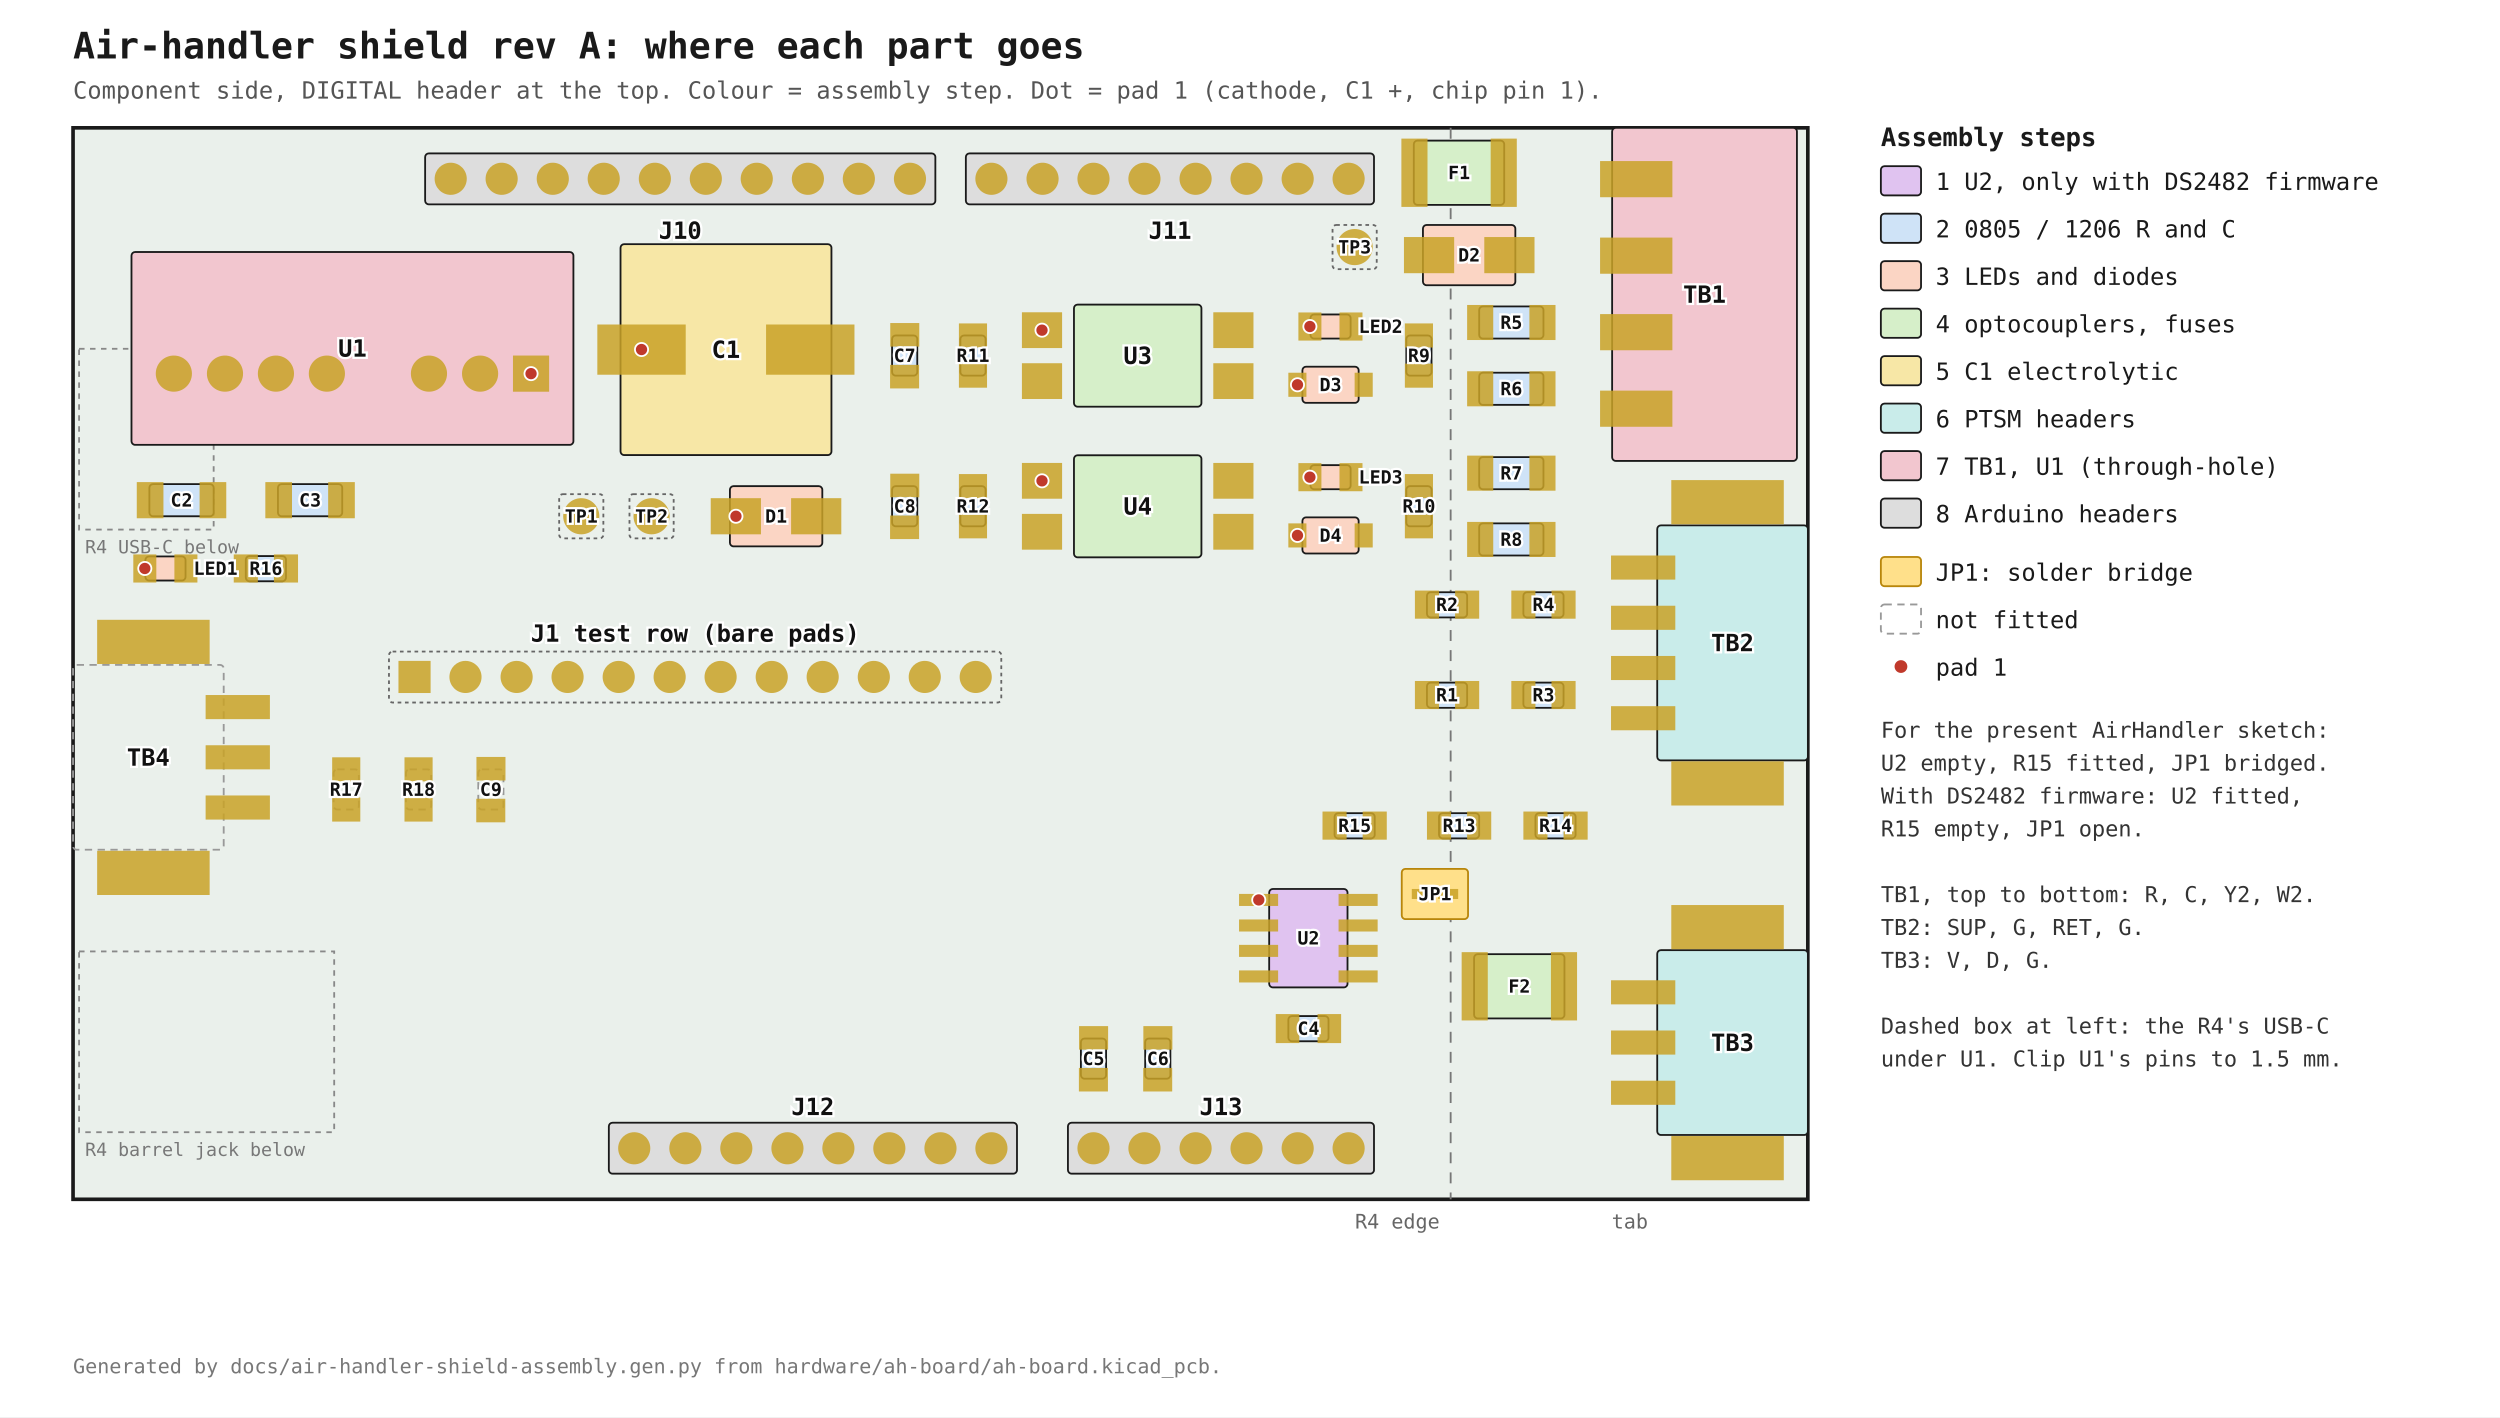
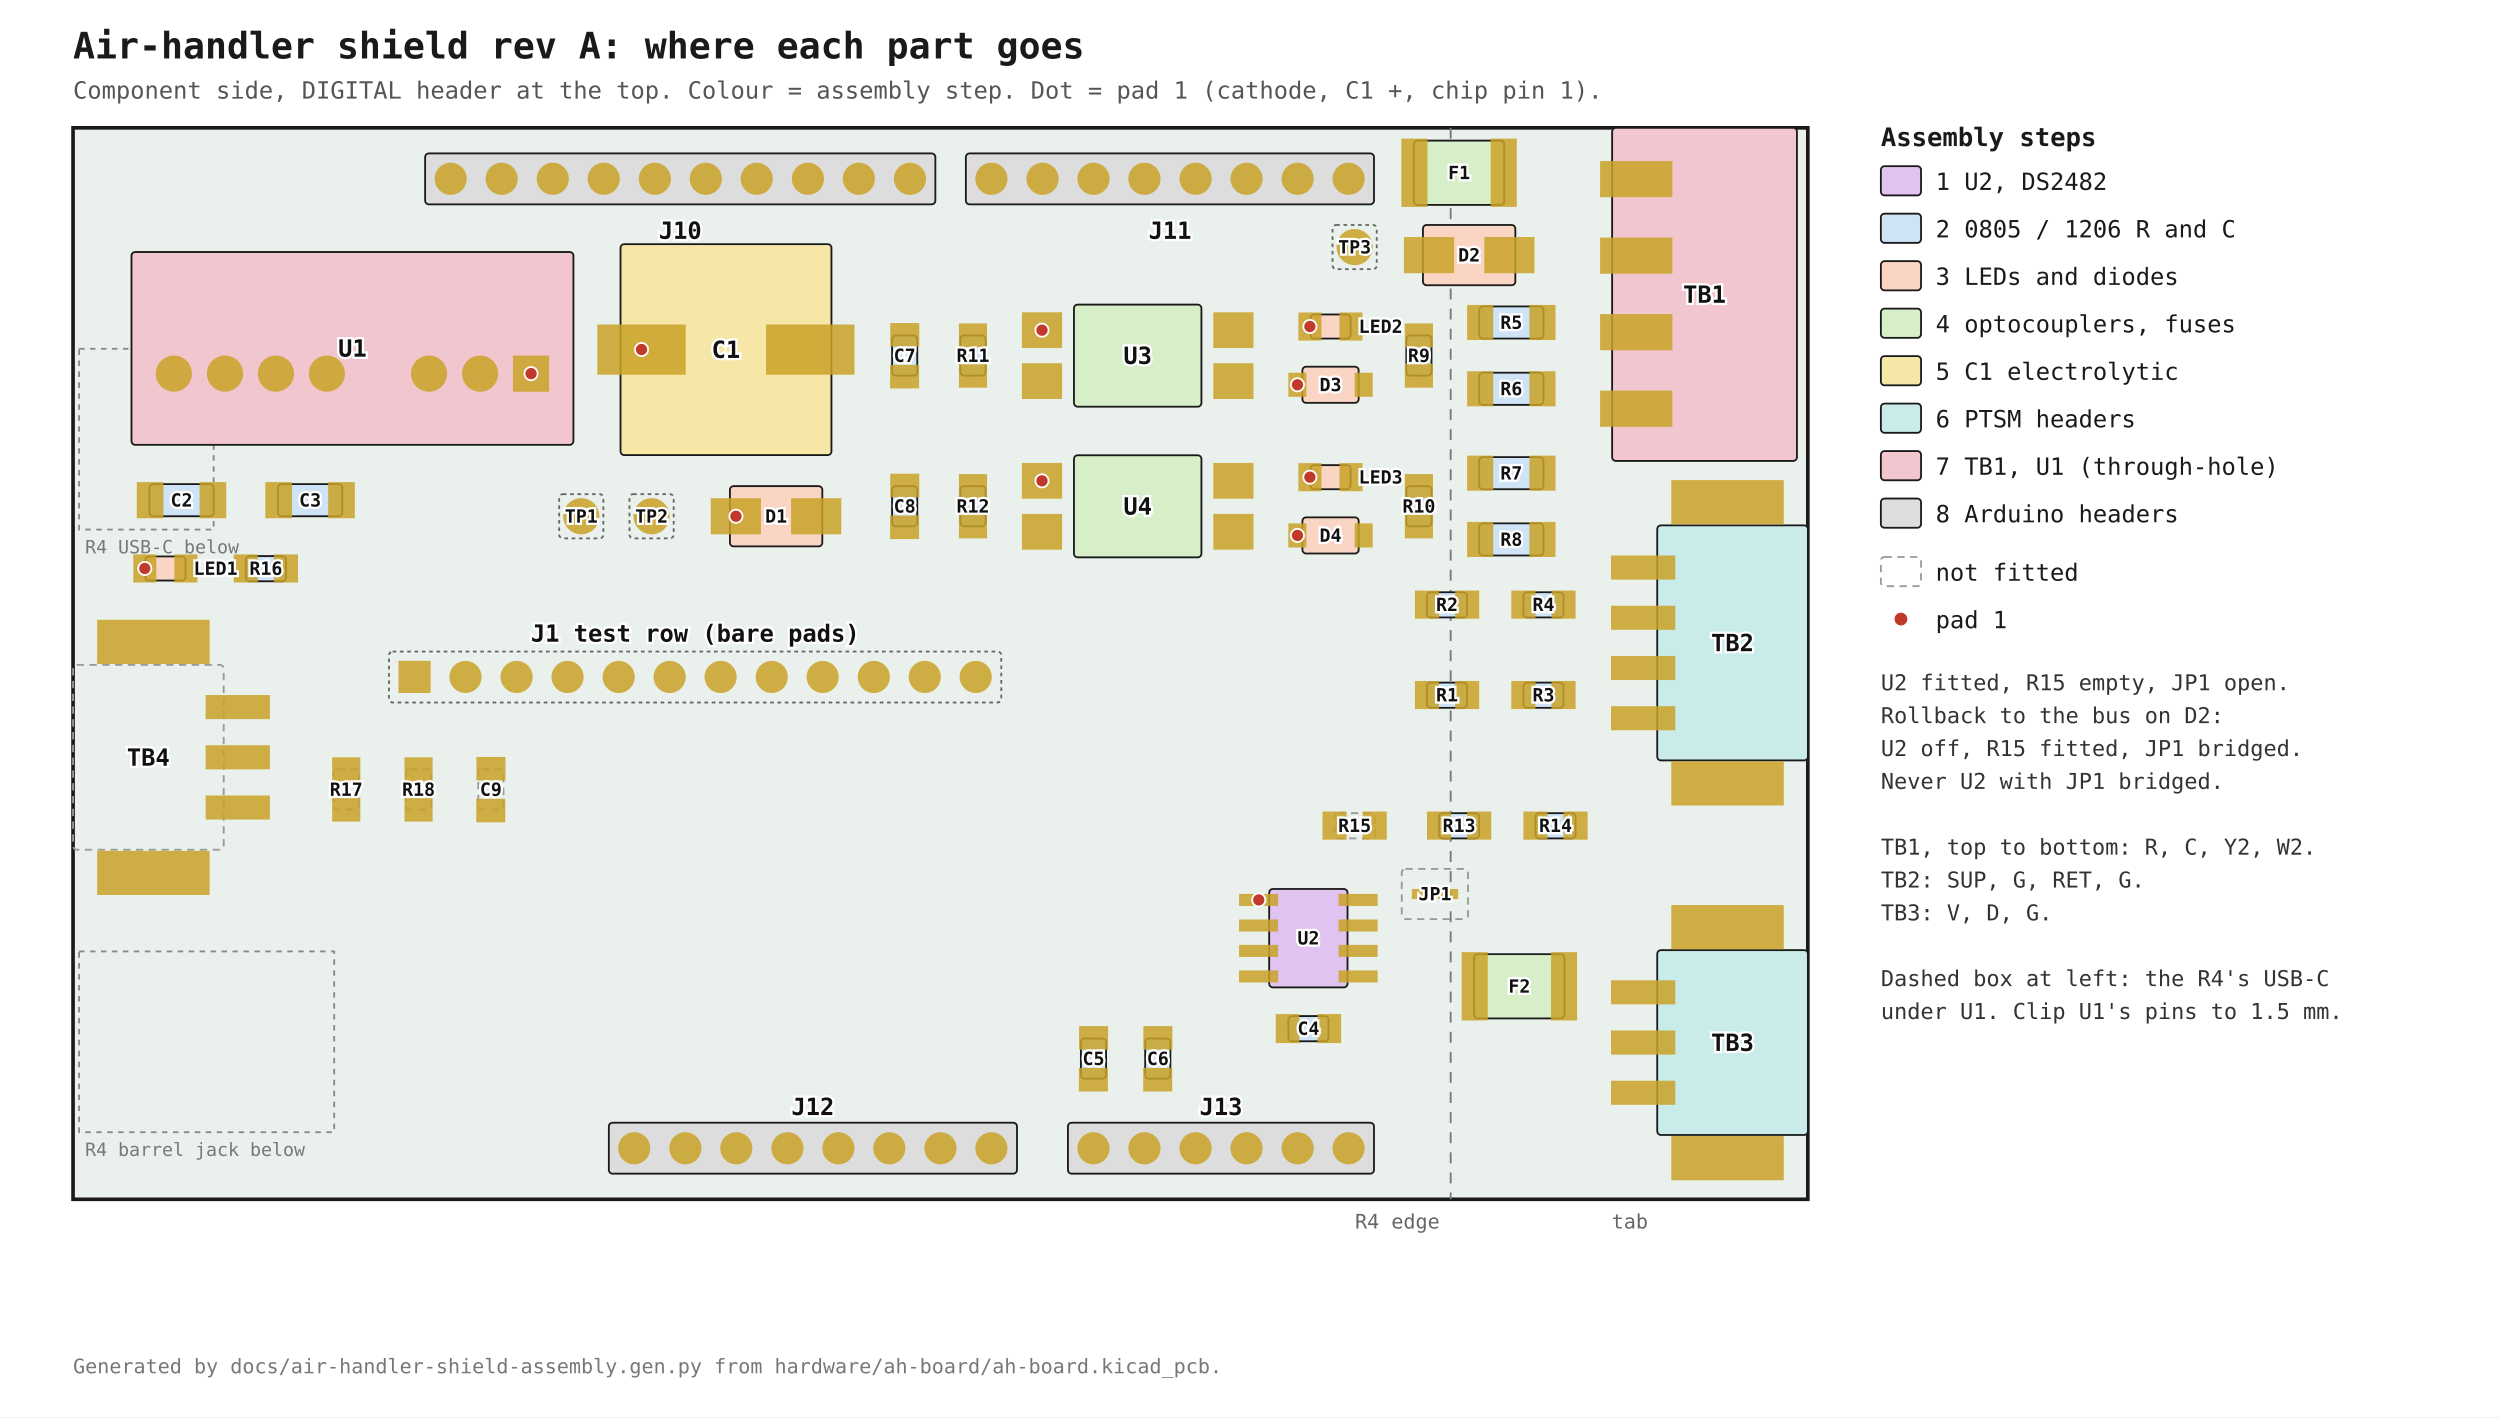
<svg xmlns="http://www.w3.org/2000/svg" width="1369" height="776" viewBox="0 0 1369 776" font-family="IBM Plex Mono, ui-monospace, monospace">
  <rect width="1369" height="776" fill="#ffffff" />
  <text x="40" y="32" font-size="20" font-weight="bold" fill="#1a1a1a">Air-handler shield rev A: where each part goes</text>
  <text x="40" y="54" font-size="13" fill="#555">Component side, DIGITAL header at the top. Colour = assembly step. Dot = pad 1 (cathode, C1 +, chip pin 1).</text>
  <rect x="40.0" y="70.0" width="949.96" height="586.74" fill="#2f6b3a" fill-opacity="0.10" stroke="#1a1a1a" stroke-width="2" />
  <line x1="794.38" y1="70.0" x2="794.38" y2="656.74" stroke="#777" stroke-dasharray="6 5" />
  <text x="788.38" y="672.74" font-size="11" fill="#666" text-anchor="end">R4 edge</text>
  <text x="892.5" y="672.74" font-size="11" fill="#666" text-anchor="middle">tab</text>
  <rect x="43.3" y="191.0" width="73.7" height="99.0" fill="none" stroke="#888" stroke-dasharray="3 3" />
  <text x="46.6" y="303.0" font-size="10" fill="#777">R4 USB-C below</text>
  <rect x="43.3" y="521.0" width="139.7" height="99.0" fill="none" stroke="#888" stroke-dasharray="3 3" />
  <text x="46.6" y="633.0" font-size="10" fill="#777">R4 barrel jack below</text>
  <rect x="72.0" y="138.0" width="242.0" height="105.6" rx="2" fill="#f2c6cf" stroke="#1a1a1a" stroke-width="1" />
  <rect x="280.9" y="194.7" width="19.8" height="19.8" fill="#c9a227" fill-opacity="0.85" transform="rotate(-180 290.8 204.6)" />
  <circle cx="262.9" cy="204.6" r="9.9" fill="#c9a227" fill-opacity="0.85" />
  <circle cx="234.9" cy="204.6" r="9.9" fill="#c9a227" fill-opacity="0.85" />
  <circle cx="179.0" cy="204.6" r="9.9" fill="#c9a227" fill-opacity="0.85" />
  <circle cx="151.1" cy="204.6" r="9.9" fill="#c9a227" fill-opacity="0.85" />
  <circle cx="123.2" cy="204.6" r="9.9" fill="#c9a227" fill-opacity="0.85" />
  <circle cx="95.2" cy="204.6" r="9.9" fill="#c9a227" fill-opacity="0.85" />
  <text x="193.0" y="195.3" font-size="13" font-weight="bold" fill="#111" text-anchor="middle" paint-order="stroke" stroke="#fff" stroke-width="2.5">U1</text>
  <rect x="882.8" y="70.0" width="101.2" height="182.4" rx="2" fill="#f2c6cf" stroke="#1a1a1a" stroke-width="1" />
  <rect x="886.1" y="204.0" width="19.8" height="39.6" fill="#c9a227" fill-opacity="0.85" transform="rotate(-90 896.0 223.8)" />
  <rect x="886.1" y="162.1" width="19.8" height="39.6" fill="#c9a227" fill-opacity="0.85" transform="rotate(-90 896.0 181.9)" />
  <rect x="886.1" y="120.2" width="19.8" height="39.6" fill="#c9a227" fill-opacity="0.85" transform="rotate(-90 896.0 140.0)" />
  <rect x="886.1" y="78.3" width="19.8" height="39.6" fill="#c9a227" fill-opacity="0.85" transform="rotate(-90 896.0 98.1)" />
  <text x="933.4" y="165.8" font-size="13" font-weight="bold" fill="#111" text-anchor="middle" paint-order="stroke" stroke="#fff" stroke-width="2.5">TB1</text>
  <rect x="339.8" y="133.7" width="115.5" height="115.5" rx="2" fill="#f7e7a6" stroke="#1a1a1a" stroke-width="1" />
  <rect x="327.1" y="177.7" width="48.4" height="27.5" fill="#c9a227" fill-opacity="0.85" transform="rotate(-0 351.3 191.4)" />
  <rect x="419.5" y="177.7" width="48.4" height="27.5" fill="#c9a227" fill-opacity="0.85" transform="rotate(-0 443.7 191.4)" />
  <text x="397.5" y="196.0" font-size="13" font-weight="bold" fill="#111" text-anchor="middle" paint-order="stroke" stroke="#fff" stroke-width="2.5">C1</text>
  <rect x="907.5" y="287.7" width="82.5" height="128.7" rx="2" fill="#c9ecea" stroke="#1a1a1a" stroke-width="1" />
  <rect x="893.2" y="293.2" width="13.2" height="35.2" fill="#c9a227" fill-opacity="0.85" transform="rotate(-270 899.8 310.8)" />
  <rect x="893.2" y="320.7" width="13.2" height="35.2" fill="#c9a227" fill-opacity="0.85" transform="rotate(-270 899.8 338.3)" />
  <rect x="893.2" y="348.2" width="13.2" height="35.2" fill="#c9a227" fill-opacity="0.85" transform="rotate(-270 899.8 365.8)" />
  <rect x="893.2" y="375.7" width="13.2" height="35.2" fill="#c9a227" fill-opacity="0.85" transform="rotate(-270 899.8 393.3)" />
  <rect x="933.9" y="244.2" width="24.2" height="61.6" fill="#c9a227" fill-opacity="0.85" transform="rotate(-270 946.0 275.0)" />
  <rect x="933.9" y="398.2" width="24.2" height="61.6" fill="#c9a227" fill-opacity="0.85" transform="rotate(-270 946.0 429.0)" />
  <text x="948.7" y="356.6" font-size="13" font-weight="bold" fill="#111" text-anchor="middle" paint-order="stroke" stroke="#fff" stroke-width="2.5">TB2</text>
  <rect x="213.0" y="356.8" width="335.3" height="27.9" rx="2" fill="none" stroke="#666" stroke-width="1" stroke-dasharray="2 2" />
  <rect x="218.2" y="361.9" width="17.6" height="17.6" fill="#c9a227" fill-opacity="0.85" transform="rotate(-0 227.0 370.7)" />
  <circle cx="254.9" cy="370.7" r="8.8" fill="#c9a227" fill-opacity="0.85" />
  <circle cx="282.9" cy="370.7" r="8.8" fill="#c9a227" fill-opacity="0.85" />
  <circle cx="310.8" cy="370.7" r="8.8" fill="#c9a227" fill-opacity="0.85" />
  <circle cx="338.8" cy="370.7" r="8.8" fill="#c9a227" fill-opacity="0.85" />
  <circle cx="366.7" cy="370.7" r="8.8" fill="#c9a227" fill-opacity="0.85" />
  <circle cx="394.6" cy="370.7" r="8.8" fill="#c9a227" fill-opacity="0.85" />
  <circle cx="422.6" cy="370.7" r="8.8" fill="#c9a227" fill-opacity="0.85" />
  <circle cx="450.5" cy="370.7" r="8.8" fill="#c9a227" fill-opacity="0.85" />
  <circle cx="478.5" cy="370.7" r="8.8" fill="#c9a227" fill-opacity="0.85" />
  <circle cx="506.4" cy="370.7" r="8.8" fill="#c9a227" fill-opacity="0.85" />
  <circle cx="534.3" cy="370.7" r="8.8" fill="#c9a227" fill-opacity="0.85" />
  <text x="380.7" y="351.4" font-size="13" font-weight="bold" fill="#111" text-anchor="middle" paint-order="stroke" stroke="#fff" stroke-width="2.5">J1 test row (bare pads)</text>
  <rect x="907.5" y="520.3" width="82.5" height="101.2" rx="2" fill="#c9ecea" stroke="#1a1a1a" stroke-width="1" />
  <rect x="893.2" y="525.8" width="13.2" height="35.2" fill="#c9a227" fill-opacity="0.85" transform="rotate(-270 899.8 543.4)" />
  <rect x="893.2" y="553.3" width="13.2" height="35.2" fill="#c9a227" fill-opacity="0.85" transform="rotate(-270 899.8 570.9)" />
  <rect x="893.2" y="580.8" width="13.2" height="35.2" fill="#c9a227" fill-opacity="0.85" transform="rotate(-270 899.8 598.4)" />
  <rect x="933.9" y="476.9" width="24.2" height="61.6" fill="#c9a227" fill-opacity="0.85" transform="rotate(-270 946.0 507.7)" />
  <rect x="933.9" y="603.4" width="24.2" height="61.6" fill="#c9a227" fill-opacity="0.85" transform="rotate(-270 946.0 634.2)" />
  <text x="948.7" y="575.5" font-size="13" font-weight="bold" fill="#111" text-anchor="middle" paint-order="stroke" stroke="#fff" stroke-width="2.5">TB3</text>
  <rect x="232.8" y="84.0" width="279.4" height="27.9" rx="2" fill="#dddddd" stroke="#1a1a1a" stroke-width="1" />
  <circle cx="246.8" cy="97.9" r="8.8" fill="#c9a227" fill-opacity="0.85" />
  <circle cx="274.7" cy="97.9" r="8.8" fill="#c9a227" fill-opacity="0.85" />
  <circle cx="302.7" cy="97.9" r="8.8" fill="#c9a227" fill-opacity="0.85" />
  <circle cx="330.6" cy="97.9" r="8.8" fill="#c9a227" fill-opacity="0.85" />
  <circle cx="358.6" cy="97.9" r="8.8" fill="#c9a227" fill-opacity="0.85" />
  <circle cx="386.5" cy="97.9" r="8.8" fill="#c9a227" fill-opacity="0.85" />
  <circle cx="414.4" cy="97.9" r="8.8" fill="#c9a227" fill-opacity="0.85" />
  <circle cx="442.4" cy="97.9" r="8.8" fill="#c9a227" fill-opacity="0.85" />
  <circle cx="470.3" cy="97.9" r="8.8" fill="#c9a227" fill-opacity="0.85" />
  <circle cx="498.3" cy="97.9" r="8.8" fill="#c9a227" fill-opacity="0.85" />
  <text x="372.5" y="130.8" font-size="13" font-weight="bold" fill="#111" text-anchor="middle" paint-order="stroke" stroke="#fff" stroke-width="2.5">J10</text>
  <rect x="333.4" y="614.8" width="223.5" height="27.9" rx="2" fill="#dddddd" stroke="#1a1a1a" stroke-width="1" />
  <circle cx="347.3" cy="628.8" r="8.8" fill="#c9a227" fill-opacity="0.85" />
  <circle cx="375.3" cy="628.8" r="8.8" fill="#c9a227" fill-opacity="0.85" />
  <circle cx="403.2" cy="628.8" r="8.8" fill="#c9a227" fill-opacity="0.85" />
  <circle cx="431.2" cy="628.8" r="8.8" fill="#c9a227" fill-opacity="0.85" />
  <circle cx="459.1" cy="628.8" r="8.8" fill="#c9a227" fill-opacity="0.85" />
  <circle cx="487.0" cy="628.8" r="8.8" fill="#c9a227" fill-opacity="0.85" />
  <circle cx="515.0" cy="628.8" r="8.8" fill="#c9a227" fill-opacity="0.85" />
  <circle cx="542.9" cy="628.8" r="8.8" fill="#c9a227" fill-opacity="0.85" />
  <text x="445.1" y="610.6" font-size="13" font-weight="bold" fill="#111" text-anchor="middle" paint-order="stroke" stroke="#fff" stroke-width="2.5">J12</text>
  <rect x="528.9" y="84.0" width="223.5" height="27.9" rx="2" fill="#dddddd" stroke="#1a1a1a" stroke-width="1" />
  <circle cx="542.9" cy="97.9" r="8.8" fill="#c9a227" fill-opacity="0.85" />
  <circle cx="570.9" cy="97.9" r="8.8" fill="#c9a227" fill-opacity="0.85" />
  <circle cx="598.8" cy="97.9" r="8.8" fill="#c9a227" fill-opacity="0.85" />
  <circle cx="626.7" cy="97.9" r="8.8" fill="#c9a227" fill-opacity="0.85" />
  <circle cx="654.7" cy="97.9" r="8.8" fill="#c9a227" fill-opacity="0.85" />
  <circle cx="682.6" cy="97.9" r="8.8" fill="#c9a227" fill-opacity="0.85" />
  <circle cx="710.6" cy="97.9" r="8.8" fill="#c9a227" fill-opacity="0.85" />
  <circle cx="738.5" cy="97.9" r="8.8" fill="#c9a227" fill-opacity="0.85" />
  <text x="640.7" y="130.8" font-size="13" font-weight="bold" fill="#111" text-anchor="middle" paint-order="stroke" stroke="#fff" stroke-width="2.5">J11</text>
  <rect x="584.8" y="614.8" width="167.6" height="27.9" rx="2" fill="#dddddd" stroke="#1a1a1a" stroke-width="1" />
  <circle cx="598.8" cy="628.8" r="8.8" fill="#c9a227" fill-opacity="0.85" />
  <circle cx="626.7" cy="628.8" r="8.8" fill="#c9a227" fill-opacity="0.85" />
  <circle cx="654.7" cy="628.8" r="8.8" fill="#c9a227" fill-opacity="0.85" />
  <circle cx="682.6" cy="628.8" r="8.8" fill="#c9a227" fill-opacity="0.85" />
  <circle cx="710.6" cy="628.8" r="8.8" fill="#c9a227" fill-opacity="0.85" />
  <circle cx="738.5" cy="628.8" r="8.8" fill="#c9a227" fill-opacity="0.85" />
  <text x="668.6" y="610.6" font-size="13" font-weight="bold" fill="#111" text-anchor="middle" paint-order="stroke" stroke="#fff" stroke-width="2.5">J13</text>
  <rect x="588.1" y="166.8" width="69.8" height="55.9" rx="2" fill="#d6efc9" stroke="#1a1a1a" stroke-width="1" />
  <rect x="559.6" y="171.0" width="22.0" height="19.6" fill="#c9a227" fill-opacity="0.85" transform="rotate(-0 570.6 180.8)" />
  <rect x="559.6" y="198.9" width="22.0" height="19.6" fill="#c9a227" fill-opacity="0.85" transform="rotate(-0 570.6 208.7)" />
  <rect x="664.4" y="198.9" width="22.0" height="19.6" fill="#c9a227" fill-opacity="0.85" transform="rotate(-0 675.4 208.7)" />
  <rect x="664.4" y="171.0" width="22.0" height="19.6" fill="#c9a227" fill-opacity="0.85" transform="rotate(-0 675.4 180.8)" />
  <text x="623.0" y="199.3" font-size="13" font-weight="bold" fill="#111" text-anchor="middle" paint-order="stroke" stroke="#fff" stroke-width="2.5">U3</text>
  <rect x="588.1" y="249.3" width="69.8" height="55.9" rx="2" fill="#d6efc9" stroke="#1a1a1a" stroke-width="1" />
  <rect x="559.6" y="253.5" width="22.0" height="19.6" fill="#c9a227" fill-opacity="0.85" transform="rotate(-0 570.6 263.3)" />
  <rect x="559.6" y="281.4" width="22.0" height="19.6" fill="#c9a227" fill-opacity="0.85" transform="rotate(-0 570.6 291.2)" />
  <rect x="664.4" y="281.4" width="22.0" height="19.6" fill="#c9a227" fill-opacity="0.85" transform="rotate(-0 675.4 291.2)" />
  <rect x="664.4" y="253.5" width="22.0" height="19.6" fill="#c9a227" fill-opacity="0.85" transform="rotate(-0 675.4 263.3)" />
  <text x="623.0" y="281.8" font-size="13" font-weight="bold" fill="#111" text-anchor="middle" paint-order="stroke" stroke="#fff" stroke-width="2.5">U4</text>
  <rect x="695.0" y="486.8" width="42.9" height="53.9" rx="2" fill="#e0c3f0" stroke="#1a1a1a" stroke-width="1" />
  <rect x="678.5" y="489.5" width="21.4" height="6.6" fill="#c9a227" fill-opacity="0.85" transform="rotate(-0 689.3 492.8)" />
  <rect x="678.5" y="503.5" width="21.4" height="6.6" fill="#c9a227" fill-opacity="0.85" transform="rotate(-0 689.3 506.8)" />
  <rect x="678.5" y="517.4" width="21.4" height="6.6" fill="#c9a227" fill-opacity="0.85" transform="rotate(-0 689.3 520.7)" />
  <rect x="678.5" y="531.4" width="21.4" height="6.6" fill="#c9a227" fill-opacity="0.85" transform="rotate(-0 689.3 534.7)" />
  <rect x="733.0" y="531.4" width="21.4" height="6.6" fill="#c9a227" fill-opacity="0.85" transform="rotate(-0 743.7 534.7)" />
  <rect x="733.0" y="517.4" width="21.4" height="6.6" fill="#c9a227" fill-opacity="0.85" transform="rotate(-0 743.7 520.7)" />
  <rect x="733.0" y="503.5" width="21.4" height="6.6" fill="#c9a227" fill-opacity="0.85" transform="rotate(-0 743.7 506.8)" />
  <rect x="733.0" y="489.5" width="21.4" height="6.6" fill="#c9a227" fill-opacity="0.85" transform="rotate(-0 743.7 492.8)" />
  <text x="716.5" y="517.2" font-size="10" font-weight="bold" fill="#111" text-anchor="middle" paint-order="stroke" stroke="#fff" stroke-width="2.5">U2</text>
  <rect x="807.2" y="522.5" width="49.5" height="35.2" rx="2" fill="#d6efc9" stroke="#1a1a1a" stroke-width="1" />
  <rect x="800.4" y="521.4" width="14.3" height="37.4" fill="#c9a227" fill-opacity="0.85" transform="rotate(-0 807.5 540.1)" />
  <rect x="849.3" y="521.4" width="14.3" height="37.4" fill="#c9a227" fill-opacity="0.85" transform="rotate(-0 856.5 540.1)" />
  <text x="832.0" y="543.6" font-size="10" font-weight="bold" fill="#111" text-anchor="middle" paint-order="stroke" stroke="#fff" stroke-width="2.5">F2</text>
  <rect x="774.2" y="77.0" width="49.5" height="35.2" rx="2" fill="#d6efc9" stroke="#1a1a1a" stroke-width="1" />
  <rect x="767.4" y="75.9" width="14.3" height="37.4" fill="#c9a227" fill-opacity="0.85" transform="rotate(-0 774.5 94.6)" />
  <rect x="816.3" y="75.9" width="14.3" height="37.4" fill="#c9a227" fill-opacity="0.85" transform="rotate(-0 823.5 94.6)" />
  <text x="799.0" y="98.1" font-size="10" font-weight="bold" fill="#111" text-anchor="middle" paint-order="stroke" stroke="#fff" stroke-width="2.5">F1</text>
  <rect x="779.2" y="123.2" width="50.6" height="33.0" rx="2" fill="#fbd5c4" stroke="#1a1a1a" stroke-width="1" />
  <rect x="768.8" y="129.8" width="27.5" height="19.8" fill="#c9a227" fill-opacity="0.85" transform="rotate(-0 782.5 139.7)" />
  <rect x="812.8" y="129.8" width="27.5" height="19.8" fill="#c9a227" fill-opacity="0.85" transform="rotate(-0 826.5 139.7)" />
  <text x="804.5" y="143.2" font-size="10" font-weight="bold" fill="#111" text-anchor="middle" paint-order="stroke" stroke="#fff" stroke-width="2.5">D2</text>
  <rect x="399.7" y="266.2" width="50.6" height="33.0" rx="2" fill="#fbd5c4" stroke="#1a1a1a" stroke-width="1" />
  <rect x="389.2" y="272.8" width="27.5" height="19.8" fill="#c9a227" fill-opacity="0.85" transform="rotate(-0 403.0 282.7)" />
  <rect x="433.2" y="272.8" width="27.5" height="19.8" fill="#c9a227" fill-opacity="0.85" transform="rotate(-0 447.0 282.7)" />
  <text x="425.0" y="286.2" font-size="10" font-weight="bold" fill="#111" text-anchor="middle" paint-order="stroke" stroke="#fff" stroke-width="2.5">D1</text>
-   <rect x="767.6" y="475.8" width="36.3" height="27.5" rx="2" fill="#ffe08a" stroke="#b8860b" stroke-width="1" />
-   <rect x="773.1" y="486.8" width="11.0" height="5.5" fill="#c9a227" fill-opacity="0.85" transform="rotate(-0 778.6 489.5)" />
-   <rect x="787.5" y="486.8" width="11.0" height="5.5" fill="#c9a227" fill-opacity="0.85" transform="rotate(-0 793.0 489.5)" />
-   <text x="785.8" y="493.0" font-size="10" font-weight="bold" fill="#111" text-anchor="middle" paint-order="stroke" stroke="#fff" stroke-width="2.5">JP1</text>
  <rect x="81.8" y="265.1" width="35.2" height="17.6" rx="2" fill="#cfe3f7" stroke="#1a1a1a" stroke-width="1" />
  <rect x="74.9" y="264.0" width="14.6" height="19.8" fill="#c9a227" fill-opacity="0.85" transform="rotate(-0 82.2 273.9)" />
  <rect x="109.3" y="264.0" width="14.6" height="19.8" fill="#c9a227" fill-opacity="0.85" transform="rotate(-0 116.6 273.9)" />
  <text x="99.4" y="277.4" font-size="10" font-weight="bold" fill="#111" text-anchor="middle" paint-order="stroke" stroke="#fff" stroke-width="2.5">C2</text>
  <rect x="152.2" y="265.1" width="35.2" height="17.6" rx="2" fill="#cfe3f7" stroke="#1a1a1a" stroke-width="1" />
  <rect x="145.3" y="264.0" width="14.6" height="19.8" fill="#c9a227" fill-opacity="0.85" transform="rotate(-0 152.6 273.9)" />
  <rect x="179.7" y="264.0" width="14.6" height="19.8" fill="#c9a227" fill-opacity="0.85" transform="rotate(-0 187.0 273.9)" />
  <text x="169.8" y="277.4" font-size="10" font-weight="bold" fill="#111" text-anchor="middle" paint-order="stroke" stroke="#fff" stroke-width="2.5">C3</text>
  <rect x="810.0" y="250.3" width="35.2" height="17.6" rx="2" fill="#cfe3f7" stroke="#1a1a1a" stroke-width="1" />
  <rect x="803.4" y="249.5" width="14.3" height="19.2" fill="#c9a227" fill-opacity="0.85" transform="rotate(-0 810.5 259.1)" />
  <rect x="837.5" y="249.5" width="14.3" height="19.2" fill="#c9a227" fill-opacity="0.85" transform="rotate(-0 844.6 259.1)" />
  <text x="827.6" y="262.6" font-size="10" font-weight="bold" fill="#111" text-anchor="middle" paint-order="stroke" stroke="#fff" stroke-width="2.5">R7</text>
  <rect x="810.0" y="286.6" width="35.2" height="17.6" rx="2" fill="#cfe3f7" stroke="#1a1a1a" stroke-width="1" />
  <rect x="803.4" y="285.8" width="14.3" height="19.2" fill="#c9a227" fill-opacity="0.85" transform="rotate(-0 810.5 295.4)" />
  <rect x="837.5" y="285.8" width="14.3" height="19.2" fill="#c9a227" fill-opacity="0.85" transform="rotate(-0 844.6 295.4)" />
  <text x="827.6" y="298.9" font-size="10" font-weight="bold" fill="#111" text-anchor="middle" paint-order="stroke" stroke="#fff" stroke-width="2.5">R8</text>
  <rect x="810.0" y="204.1" width="35.2" height="17.6" rx="2" fill="#cfe3f7" stroke="#1a1a1a" stroke-width="1" />
  <rect x="803.4" y="203.3" width="14.3" height="19.2" fill="#c9a227" fill-opacity="0.85" transform="rotate(-0 810.5 212.9)" />
  <rect x="837.5" y="203.3" width="14.3" height="19.2" fill="#c9a227" fill-opacity="0.85" transform="rotate(-0 844.6 212.9)" />
  <text x="827.6" y="216.4" font-size="10" font-weight="bold" fill="#111" text-anchor="middle" paint-order="stroke" stroke="#fff" stroke-width="2.5">R6</text>
  <rect x="810.0" y="167.8" width="35.2" height="17.6" rx="2" fill="#cfe3f7" stroke="#1a1a1a" stroke-width="1" />
  <rect x="803.4" y="167.0" width="14.3" height="19.2" fill="#c9a227" fill-opacity="0.85" transform="rotate(-0 810.5 176.6)" />
  <rect x="837.5" y="167.0" width="14.3" height="19.2" fill="#c9a227" fill-opacity="0.85" transform="rotate(-0 844.6 176.6)" />
  <text x="827.6" y="180.1" font-size="10" font-weight="bold" fill="#111" text-anchor="middle" paint-order="stroke" stroke="#fff" stroke-width="2.5">R5</text>
  <rect x="713.2" y="200.8" width="30.8" height="19.8" rx="2" fill="#fbd5c4" stroke="#1a1a1a" stroke-width="1" />
  <rect x="705.5" y="204.1" width="9.9" height="13.2" fill="#c9a227" fill-opacity="0.85" transform="rotate(-0 710.5 210.7)" />
  <rect x="741.8" y="204.1" width="9.9" height="13.2" fill="#c9a227" fill-opacity="0.85" transform="rotate(-0 746.8 210.7)" />
  <text x="728.6" y="214.2" font-size="10" font-weight="bold" fill="#111" text-anchor="middle" paint-order="stroke" stroke="#fff" stroke-width="2.5">D3</text>
  <rect x="713.2" y="283.3" width="30.8" height="19.8" rx="2" fill="#fbd5c4" stroke="#1a1a1a" stroke-width="1" />
  <rect x="705.5" y="286.6" width="9.9" height="13.2" fill="#c9a227" fill-opacity="0.85" transform="rotate(-0 710.5 293.2)" />
  <rect x="741.8" y="286.6" width="9.9" height="13.2" fill="#c9a227" fill-opacity="0.85" transform="rotate(-0 746.8 293.2)" />
  <text x="728.6" y="296.7" font-size="10" font-weight="bold" fill="#111" text-anchor="middle" paint-order="stroke" stroke="#fff" stroke-width="2.5">D4</text>
  <rect x="306.2" y="270.6" width="24.2" height="24.2" rx="2" fill="none" stroke="#666" stroke-width="1" stroke-dasharray="2 2" />
  <circle cx="318.3" cy="282.7" r="9.9" fill="#c9a227" fill-opacity="0.85" />
  <text x="318.3" y="286.2" font-size="10" font-weight="bold" fill="#111" text-anchor="middle" paint-order="stroke" stroke="#fff" stroke-width="2.5">TP1</text>
  <rect x="344.7" y="270.6" width="24.2" height="24.2" rx="2" fill="none" stroke="#666" stroke-width="1" stroke-dasharray="2 2" />
  <circle cx="356.8" cy="282.7" r="9.9" fill="#c9a227" fill-opacity="0.85" />
  <text x="356.8" y="286.2" font-size="10" font-weight="bold" fill="#111" text-anchor="middle" paint-order="stroke" stroke="#fff" stroke-width="2.5">TP2</text>
  <rect x="729.7" y="123.2" width="24.2" height="24.2" rx="2" fill="none" stroke="#666" stroke-width="1" stroke-dasharray="2 2" />
  <circle cx="741.8" cy="135.3" r="9.9" fill="#c9a227" fill-opacity="0.85" />
  <text x="741.8" y="138.8" font-size="10" font-weight="bold" fill="#111" text-anchor="middle" paint-order="stroke" stroke="#fff" stroke-width="2.5">TP3</text>
  <rect x="488.5" y="183.7" width="13.8" height="22.0" rx="2" fill="#cfe3f7" stroke="#1a1a1a" stroke-width="1" />
  <rect x="488.9" y="198.2" width="12.9" height="15.9" fill="#c9a227" fill-opacity="0.85" transform="rotate(-90 495.4 206.2)" />
  <rect x="488.9" y="175.4" width="12.9" height="15.9" fill="#c9a227" fill-opacity="0.85" transform="rotate(-90 495.4 183.3)" />
  <text x="495.4" y="198.2" font-size="10" font-weight="bold" fill="#111" text-anchor="middle" paint-order="stroke" stroke="#fff" stroke-width="2.5">C7</text>
  <rect x="525.9" y="266.2" width="13.8" height="22.0" rx="2" fill="#cfe3f7" stroke="#1a1a1a" stroke-width="1" />
  <rect x="526.2" y="280.5" width="13.2" height="15.4" fill="#c9a227" fill-opacity="0.85" transform="rotate(-90 532.8 288.2)" />
  <rect x="526.2" y="258.5" width="13.2" height="15.4" fill="#c9a227" fill-opacity="0.85" transform="rotate(-90 532.8 266.2)" />
  <text x="532.8" y="280.7" font-size="10" font-weight="bold" fill="#111" text-anchor="middle" paint-order="stroke" stroke="#fff" stroke-width="2.5">R12</text>
  <rect x="770.1" y="183.7" width="13.8" height="22.0" rx="2" fill="#cfe3f7" stroke="#1a1a1a" stroke-width="1" />
  <rect x="770.4" y="198.0" width="13.2" height="15.4" fill="#c9a227" fill-opacity="0.85" transform="rotate(-90 777.0 205.7)" />
  <rect x="770.4" y="176.0" width="13.2" height="15.4" fill="#c9a227" fill-opacity="0.85" transform="rotate(-90 777.0 183.7)" />
  <text x="777.0" y="198.2" font-size="10" font-weight="bold" fill="#111" text-anchor="middle" paint-order="stroke" stroke="#fff" stroke-width="2.5">R9</text>
  <rect x="134.6" y="304.5" width="22.0" height="13.8" rx="2" fill="#cfe3f7" stroke="#1a1a1a" stroke-width="1" />
  <rect x="128.0" y="303.6" width="13.2" height="15.4" fill="#c9a227" fill-opacity="0.85" transform="rotate(-0 134.6 311.3)" />
  <rect x="150.0" y="303.6" width="13.2" height="15.4" fill="#c9a227" fill-opacity="0.85" transform="rotate(-0 156.6 311.3)" />
  <text x="145.6" y="314.8" font-size="10" font-weight="bold" fill="#111" text-anchor="middle" paint-order="stroke" stroke="#fff" stroke-width="2.5">R16</text>
  <rect x="525.9" y="183.7" width="13.8" height="22.0" rx="2" fill="#cfe3f7" stroke="#1a1a1a" stroke-width="1" />
  <rect x="526.2" y="198.0" width="13.2" height="15.4" fill="#c9a227" fill-opacity="0.85" transform="rotate(-90 532.8 205.7)" />
  <rect x="526.2" y="176.0" width="13.2" height="15.4" fill="#c9a227" fill-opacity="0.85" transform="rotate(-90 532.8 183.7)" />
  <text x="532.8" y="198.2" font-size="10" font-weight="bold" fill="#111" text-anchor="middle" paint-order="stroke" stroke="#fff" stroke-width="2.5">R11</text>
  <rect x="781.4" y="324.3" width="22.0" height="13.8" rx="2" fill="#cfe3f7" stroke="#1a1a1a" stroke-width="1" />
  <rect x="774.8" y="323.4" width="13.2" height="15.4" fill="#c9a227" fill-opacity="0.85" transform="rotate(-0 781.4 331.1)" />
  <rect x="796.8" y="323.4" width="13.2" height="15.4" fill="#c9a227" fill-opacity="0.85" transform="rotate(-0 803.4 331.1)" />
  <text x="792.4" y="334.6" font-size="10" font-weight="bold" fill="#111" text-anchor="middle" paint-order="stroke" stroke="#fff" stroke-width="2.5">R2</text>
  <rect x="627.1" y="568.7" width="13.8" height="22.0" rx="2" fill="#cfe3f7" stroke="#1a1a1a" stroke-width="1" />
  <rect x="627.5" y="583.2" width="12.9" height="15.9" fill="#c9a227" fill-opacity="0.85" transform="rotate(-90 634.0 591.2)" />
  <rect x="627.5" y="560.4" width="12.9" height="15.9" fill="#c9a227" fill-opacity="0.85" transform="rotate(-90 634.0 568.3)" />
  <text x="634.0" y="583.2" font-size="10" font-weight="bold" fill="#111" text-anchor="middle" paint-order="stroke" stroke="#fff" stroke-width="2.5">C6</text>
  <rect x="834.2" y="373.8" width="22.0" height="13.8" rx="2" fill="#cfe3f7" stroke="#1a1a1a" stroke-width="1" />
  <rect x="827.6" y="372.9" width="13.2" height="15.4" fill="#c9a227" fill-opacity="0.85" transform="rotate(-0 834.2 380.6)" />
  <rect x="849.6" y="372.9" width="13.2" height="15.4" fill="#c9a227" fill-opacity="0.85" transform="rotate(-0 856.2 380.6)" />
  <text x="845.2" y="384.1" font-size="10" font-weight="bold" fill="#111" text-anchor="middle" paint-order="stroke" stroke="#fff" stroke-width="2.5">R3</text>
  <rect x="705.5" y="556.4" width="22.0" height="13.8" rx="2" fill="#cfe3f7" stroke="#1a1a1a" stroke-width="1" />
  <rect x="698.6" y="555.3" width="12.9" height="15.9" fill="#c9a227" fill-opacity="0.85" transform="rotate(-0 705.1 563.2)" />
  <rect x="721.5" y="555.3" width="12.9" height="15.9" fill="#c9a227" fill-opacity="0.85" transform="rotate(-0 727.9 563.2)" />
  <text x="716.5" y="566.7" font-size="10" font-weight="bold" fill="#111" text-anchor="middle" paint-order="stroke" stroke="#fff" stroke-width="2.5">C4</text>
  <rect x="781.4" y="373.8" width="22.0" height="13.8" rx="2" fill="#cfe3f7" stroke="#1a1a1a" stroke-width="1" />
  <rect x="774.8" y="372.9" width="13.2" height="15.4" fill="#c9a227" fill-opacity="0.85" transform="rotate(-0 781.4 380.6)" />
  <rect x="796.8" y="372.9" width="13.2" height="15.4" fill="#c9a227" fill-opacity="0.85" transform="rotate(-0 803.4 380.6)" />
  <text x="792.4" y="384.1" font-size="10" font-weight="bold" fill="#111" text-anchor="middle" paint-order="stroke" stroke="#fff" stroke-width="2.5">R1</text>
-   <rect x="730.8" y="445.3" width="22.0" height="13.8" rx="2" fill="#cfe3f7" stroke="#1a1a1a" stroke-width="1" />
-   <rect x="724.2" y="444.4" width="13.2" height="15.4" fill="#c9a227" fill-opacity="0.85" transform="rotate(-0 730.8 452.1)" />
-   <rect x="746.2" y="444.4" width="13.2" height="15.4" fill="#c9a227" fill-opacity="0.85" transform="rotate(-0 752.8 452.1)" />
-   <text x="741.8" y="455.6" font-size="10" font-weight="bold" fill="#111" text-anchor="middle" paint-order="stroke" stroke="#fff" stroke-width="2.5">R15</text>
  <rect x="770.1" y="266.2" width="13.8" height="22.0" rx="2" fill="#cfe3f7" stroke="#1a1a1a" stroke-width="1" />
  <rect x="770.4" y="280.5" width="13.2" height="15.4" fill="#c9a227" fill-opacity="0.85" transform="rotate(-90 777.0 288.2)" />
  <rect x="770.4" y="258.5" width="13.2" height="15.4" fill="#c9a227" fill-opacity="0.85" transform="rotate(-90 777.0 266.2)" />
  <text x="777.0" y="280.7" font-size="10" font-weight="bold" fill="#111" text-anchor="middle" paint-order="stroke" stroke="#fff" stroke-width="2.5">R10</text>
  <rect x="591.9" y="568.7" width="13.8" height="22.0" rx="2" fill="#cfe3f7" stroke="#1a1a1a" stroke-width="1" />
  <rect x="592.3" y="583.2" width="12.9" height="15.9" fill="#c9a227" fill-opacity="0.85" transform="rotate(-90 598.8 591.2)" />
  <rect x="592.3" y="560.4" width="12.9" height="15.9" fill="#c9a227" fill-opacity="0.85" transform="rotate(-90 598.8 568.3)" />
  <text x="598.8" y="583.2" font-size="10" font-weight="bold" fill="#111" text-anchor="middle" paint-order="stroke" stroke="#fff" stroke-width="2.5">C5</text>
  <rect x="834.2" y="324.3" width="22.0" height="13.8" rx="2" fill="#cfe3f7" stroke="#1a1a1a" stroke-width="1" />
  <rect x="827.6" y="323.4" width="13.2" height="15.4" fill="#c9a227" fill-opacity="0.85" transform="rotate(-0 834.2 331.1)" />
  <rect x="849.6" y="323.4" width="13.2" height="15.4" fill="#c9a227" fill-opacity="0.85" transform="rotate(-0 856.2 331.1)" />
  <text x="845.2" y="334.6" font-size="10" font-weight="bold" fill="#111" text-anchor="middle" paint-order="stroke" stroke="#fff" stroke-width="2.5">R4</text>
  <rect x="788.0" y="445.3" width="22.0" height="13.8" rx="2" fill="#cfe3f7" stroke="#1a1a1a" stroke-width="1" />
  <rect x="781.4" y="444.4" width="13.2" height="15.4" fill="#c9a227" fill-opacity="0.85" transform="rotate(-0 788.0 452.1)" />
  <rect x="803.4" y="444.4" width="13.2" height="15.4" fill="#c9a227" fill-opacity="0.85" transform="rotate(-0 810.0 452.1)" />
  <text x="799.0" y="455.6" font-size="10" font-weight="bold" fill="#111" text-anchor="middle" paint-order="stroke" stroke="#fff" stroke-width="2.5">R13</text>
  <rect x="840.8" y="445.3" width="22.0" height="13.8" rx="2" fill="#cfe3f7" stroke="#1a1a1a" stroke-width="1" />
  <rect x="834.2" y="444.4" width="13.2" height="15.4" fill="#c9a227" fill-opacity="0.85" transform="rotate(-0 840.8 452.1)" />
  <rect x="856.2" y="444.4" width="13.2" height="15.4" fill="#c9a227" fill-opacity="0.85" transform="rotate(-0 862.8 452.1)" />
  <text x="851.8" y="455.6" font-size="10" font-weight="bold" fill="#111" text-anchor="middle" paint-order="stroke" stroke="#fff" stroke-width="2.5">R14</text>
  <rect x="488.5" y="266.2" width="13.8" height="22.0" rx="2" fill="#cfe3f7" stroke="#1a1a1a" stroke-width="1" />
  <rect x="488.9" y="280.7" width="12.9" height="15.9" fill="#c9a227" fill-opacity="0.85" transform="rotate(-90 495.4 288.7)" />
  <rect x="488.9" y="257.9" width="12.9" height="15.9" fill="#c9a227" fill-opacity="0.85" transform="rotate(-90 495.4 265.8)" />
  <text x="495.4" y="280.7" font-size="10" font-weight="bold" fill="#111" text-anchor="middle" paint-order="stroke" stroke="#fff" stroke-width="2.5">C8</text>
  <rect x="79.6" y="304.7" width="22.0" height="13.2" rx="2" fill="#fbd5c4" stroke="#1a1a1a" stroke-width="1" />
  <rect x="73.0" y="303.6" width="12.6" height="15.4" fill="#c9a227" fill-opacity="0.85" transform="rotate(-0 79.3 311.3)" />
  <rect x="95.5" y="303.6" width="12.6" height="15.4" fill="#c9a227" fill-opacity="0.85" transform="rotate(-0 101.9 311.3)" />
  <text x="106.0" y="314.8" font-size="10" font-weight="bold" fill="#111" text-anchor="start" paint-order="stroke" stroke="#fff" stroke-width="2.5">LED1</text>
  <rect x="717.6" y="254.7" width="22.0" height="13.2" rx="2" fill="#fbd5c4" stroke="#1a1a1a" stroke-width="1" />
  <rect x="711.0" y="253.6" width="12.6" height="15.4" fill="#c9a227" fill-opacity="0.85" transform="rotate(-0 717.3 261.3)" />
  <rect x="733.5" y="253.6" width="12.6" height="15.4" fill="#c9a227" fill-opacity="0.85" transform="rotate(-0 739.9 261.3)" />
  <text x="744.0" y="264.8" font-size="10" font-weight="bold" fill="#111" text-anchor="start" paint-order="stroke" stroke="#fff" stroke-width="2.5">LED3</text>
  <rect x="717.6" y="172.2" width="22.0" height="13.2" rx="2" fill="#fbd5c4" stroke="#1a1a1a" stroke-width="1" />
  <rect x="711.0" y="171.1" width="12.6" height="15.4" fill="#c9a227" fill-opacity="0.85" transform="rotate(-0 717.3 178.8)" />
  <rect x="733.5" y="171.1" width="12.6" height="15.4" fill="#c9a227" fill-opacity="0.85" transform="rotate(-0 739.9 178.8)" />
  <text x="744.0" y="182.3" font-size="10" font-weight="bold" fill="#111" text-anchor="start" paint-order="stroke" stroke="#fff" stroke-width="2.5">LED2</text>
  <rect x="40.0" y="364.1" width="82.5" height="101.2" rx="2" fill="none" stroke="#999" stroke-width="1" stroke-dasharray="4 3" />
  <rect x="123.6" y="424.6" width="13.2" height="35.2" fill="#c9a227" fill-opacity="0.85" transform="rotate(-90 130.2 442.2)" />
  <rect x="123.6" y="397.1" width="13.2" height="35.2" fill="#c9a227" fill-opacity="0.85" transform="rotate(-90 130.2 414.7)" />
  <rect x="123.6" y="369.6" width="13.2" height="35.2" fill="#c9a227" fill-opacity="0.85" transform="rotate(-90 130.2 387.2)" />
  <rect x="71.9" y="447.2" width="24.2" height="61.6" fill="#c9a227" fill-opacity="0.85" transform="rotate(-90 84.0 478.0)" />
  <rect x="71.9" y="320.7" width="24.2" height="61.6" fill="#c9a227" fill-opacity="0.85" transform="rotate(-90 84.0 351.5)" />
  <text x="81.2" y="419.3" font-size="13" font-weight="bold" fill="#111" text-anchor="middle" paint-order="stroke" stroke="#fff" stroke-width="2.5">TB4</text>
+   <rect x="767.6" y="475.8" width="36.3" height="27.5" rx="2" fill="none" stroke="#999" stroke-width="1" stroke-dasharray="4 3" />
+   <rect x="773.1" y="486.8" width="11.0" height="5.5" fill="#c9a227" fill-opacity="0.85" transform="rotate(-0 778.6 489.5)" />
+   <rect x="787.5" y="486.8" width="11.0" height="5.5" fill="#c9a227" fill-opacity="0.85" transform="rotate(-0 793.0 489.5)" />
+   <text x="785.8" y="493.0" font-size="10" font-weight="bold" fill="#111" text-anchor="middle" paint-order="stroke" stroke="#fff" stroke-width="2.5">JP1</text>
  <rect x="182.7" y="421.3" width="13.8" height="22.0" rx="2" fill="none" stroke="#999" stroke-width="1" stroke-dasharray="4 3" />
  <rect x="183.0" y="435.6" width="13.2" height="15.4" fill="#c9a227" fill-opacity="0.85" transform="rotate(-90 189.6 443.3)" />
  <rect x="183.0" y="413.6" width="13.2" height="15.4" fill="#c9a227" fill-opacity="0.85" transform="rotate(-90 189.6 421.3)" />
  <text x="189.6" y="435.8" font-size="10" font-weight="bold" fill="#111" text-anchor="middle" paint-order="stroke" stroke="#fff" stroke-width="2.5">R17</text>
  <rect x="261.9" y="421.3" width="13.8" height="22.0" rx="2" fill="none" stroke="#999" stroke-width="1" stroke-dasharray="4 3" />
  <rect x="262.3" y="435.8" width="12.9" height="15.9" fill="#c9a227" fill-opacity="0.85" transform="rotate(-90 268.8 443.8)" />
  <rect x="262.3" y="413.0" width="12.9" height="15.9" fill="#c9a227" fill-opacity="0.85" transform="rotate(-90 268.8 420.9)" />
  <text x="268.8" y="435.8" font-size="10" font-weight="bold" fill="#111" text-anchor="middle" paint-order="stroke" stroke="#fff" stroke-width="2.5">C9</text>
  <rect x="222.3" y="421.3" width="13.8" height="22.0" rx="2" fill="none" stroke="#999" stroke-width="1" stroke-dasharray="4 3" />
  <rect x="222.6" y="435.6" width="13.2" height="15.4" fill="#c9a227" fill-opacity="0.85" transform="rotate(-90 229.2 443.3)" />
  <rect x="222.6" y="413.6" width="13.2" height="15.4" fill="#c9a227" fill-opacity="0.85" transform="rotate(-90 229.2 421.3)" />
  <text x="229.2" y="435.8" font-size="10" font-weight="bold" fill="#111" text-anchor="middle" paint-order="stroke" stroke="#fff" stroke-width="2.5">R18</text>
+   <rect x="730.8" y="445.3" width="22.0" height="13.8" rx="2" fill="none" stroke="#999" stroke-width="1" stroke-dasharray="4 3" />
+   <rect x="724.2" y="444.4" width="13.2" height="15.4" fill="#c9a227" fill-opacity="0.85" transform="rotate(-0 730.8 452.1)" />
+   <rect x="746.2" y="444.4" width="13.2" height="15.4" fill="#c9a227" fill-opacity="0.85" transform="rotate(-0 752.8 452.1)" />
+   <text x="741.8" y="455.6" font-size="10" font-weight="bold" fill="#111" text-anchor="middle" paint-order="stroke" stroke="#fff" stroke-width="2.5">R15</text>
  <circle cx="79.3" cy="311.3" r="3.6" fill="#c0392b" stroke="#fff" stroke-width="1" />
  <circle cx="351.3" cy="191.4" r="3.6" fill="#c0392b" stroke="#fff" stroke-width="1" />
  <circle cx="710.5" cy="210.7" r="3.6" fill="#c0392b" stroke="#fff" stroke-width="1" />
  <circle cx="290.8" cy="204.6" r="3.6" fill="#c0392b" stroke="#fff" stroke-width="1" />
  <circle cx="717.3" cy="261.3" r="3.6" fill="#c0392b" stroke="#fff" stroke-width="1" />
  <circle cx="689.3" cy="492.8" r="3.6" fill="#c0392b" stroke="#fff" stroke-width="1" />
  <circle cx="570.6" cy="180.8" r="3.6" fill="#c0392b" stroke="#fff" stroke-width="1" />
  <circle cx="403.0" cy="282.7" r="3.6" fill="#c0392b" stroke="#fff" stroke-width="1" />
  <circle cx="717.3" cy="178.8" r="3.6" fill="#c0392b" stroke="#fff" stroke-width="1" />
  <circle cx="710.5" cy="293.2" r="3.6" fill="#c0392b" stroke="#fff" stroke-width="1" />
  <circle cx="570.6" cy="263.3" r="3.6" fill="#c0392b" stroke="#fff" stroke-width="1" />
  <text x="1029.96" y="80" font-size="14" font-weight="bold" fill="#1a1a1a">Assembly steps</text>
  <rect x="1029.96" y="91" width="22" height="16" rx="2" fill="#e0c3f0" stroke="#1a1a1a" />
-   <text x="1059.96" y="104" font-size="13" fill="#1a1a1a">1  U2, only with DS2482 firmware</text>
+   <text x="1059.96" y="104" font-size="13" fill="#1a1a1a">1  U2, DS2482</text>
  <rect x="1029.96" y="117" width="22" height="16" rx="2" fill="#cfe3f7" stroke="#1a1a1a" />
  <text x="1059.96" y="130" font-size="13" fill="#1a1a1a">2  0805 / 1206 R and C</text>
  <rect x="1029.96" y="143" width="22" height="16" rx="2" fill="#fbd5c4" stroke="#1a1a1a" />
  <text x="1059.96" y="156" font-size="13" fill="#1a1a1a">3  LEDs and diodes</text>
  <rect x="1029.96" y="169" width="22" height="16" rx="2" fill="#d6efc9" stroke="#1a1a1a" />
  <text x="1059.96" y="182" font-size="13" fill="#1a1a1a">4  optocouplers, fuses</text>
  <rect x="1029.96" y="195" width="22" height="16" rx="2" fill="#f7e7a6" stroke="#1a1a1a" />
  <text x="1059.96" y="208" font-size="13" fill="#1a1a1a">5  C1 electrolytic</text>
  <rect x="1029.96" y="221" width="22" height="16" rx="2" fill="#c9ecea" stroke="#1a1a1a" />
  <text x="1059.96" y="234" font-size="13" fill="#1a1a1a">6  PTSM headers</text>
  <rect x="1029.96" y="247" width="22" height="16" rx="2" fill="#f2c6cf" stroke="#1a1a1a" />
  <text x="1059.96" y="260" font-size="13" fill="#1a1a1a">7  TB1, U1 (through-hole)</text>
  <rect x="1029.96" y="273" width="22" height="16" rx="2" fill="#dddddd" stroke="#1a1a1a" />
  <text x="1059.96" y="286" font-size="13" fill="#1a1a1a">8  Arduino headers</text>
-   <rect x="1029.96" y="305" width="22" height="16" rx="2" fill="#ffe08a" stroke="#b8860b" />
-   <text x="1059.96" y="318" font-size="13" fill="#1a1a1a">JP1: solder bridge</text>
-   <rect x="1029.96" y="331" width="22" height="16" rx="2" fill="none" stroke="#999" stroke-dasharray="4 3" />
-   <text x="1059.96" y="344" font-size="13" fill="#1a1a1a">not fitted</text>
-   <circle cx="1040.96" cy="365" r="4" fill="#c0392b" stroke="#fff" />
-   <text x="1059.96" y="370" font-size="13" fill="#1a1a1a">pad 1</text>
-   <text x="1029.96" y="404" font-size="12" fill="#333">For the present AirHandler sketch:</text>
-   <text x="1029.96" y="422" font-size="12" fill="#333">U2 empty, R15 fitted, JP1 bridged.</text>
-   <text x="1029.96" y="440" font-size="12" fill="#333">With DS2482 firmware: U2 fitted,</text>
-   <text x="1029.96" y="458" font-size="12" fill="#333">R15 empty, JP1 open.</text>
-   <text x="1029.96" y="476" font-size="12" fill="#333" />
-   <text x="1029.96" y="494" font-size="12" fill="#333">TB1, top to bottom: R, C, Y2, W2.</text>
-   <text x="1029.96" y="512" font-size="12" fill="#333">TB2: SUP, G, RET, G.</text>
-   <text x="1029.96" y="530" font-size="12" fill="#333">TB3: V, D, G.</text>
-   <text x="1029.96" y="548" font-size="12" fill="#333" />
-   <text x="1029.96" y="566" font-size="12" fill="#333">Dashed box at left: the R4's USB-C</text>
-   <text x="1029.96" y="584" font-size="12" fill="#333">under U1. Clip U1's pins to 1.5 mm.</text>
+   <rect x="1029.96" y="305" width="22" height="16" rx="2" fill="none" stroke="#999" stroke-dasharray="4 3" />
+   <text x="1059.96" y="318" font-size="13" fill="#1a1a1a">not fitted</text>
+   <circle cx="1040.96" cy="339" r="4" fill="#c0392b" stroke="#fff" />
+   <text x="1059.96" y="344" font-size="13" fill="#1a1a1a">pad 1</text>
+   <text x="1029.96" y="378" font-size="12" fill="#333">U2 fitted, R15 empty, JP1 open.</text>
+   <text x="1029.96" y="396" font-size="12" fill="#333">Rollback to the bus on D2:</text>
+   <text x="1029.96" y="414" font-size="12" fill="#333">U2 off, R15 fitted, JP1 bridged.</text>
+   <text x="1029.96" y="432" font-size="12" fill="#333">Never U2 with JP1 bridged.</text>
+   <text x="1029.96" y="450" font-size="12" fill="#333" />
+   <text x="1029.96" y="468" font-size="12" fill="#333">TB1, top to bottom: R, C, Y2, W2.</text>
+   <text x="1029.96" y="486" font-size="12" fill="#333">TB2: SUP, G, RET, G.</text>
+   <text x="1029.96" y="504" font-size="12" fill="#333">TB3: V, D, G.</text>
+   <text x="1029.96" y="522" font-size="12" fill="#333" />
+   <text x="1029.96" y="540" font-size="12" fill="#333">Dashed box at left: the R4's USB-C</text>
+   <text x="1029.96" y="558" font-size="12" fill="#333">under U1. Clip U1's pins to 1.5 mm.</text>
  <text x="40" y="752" font-size="11" fill="#777">Generated by docs/air-handler-shield-assembly.gen.py from hardware/ah-board/ah-board.kicad_pcb.</text>
</svg>
